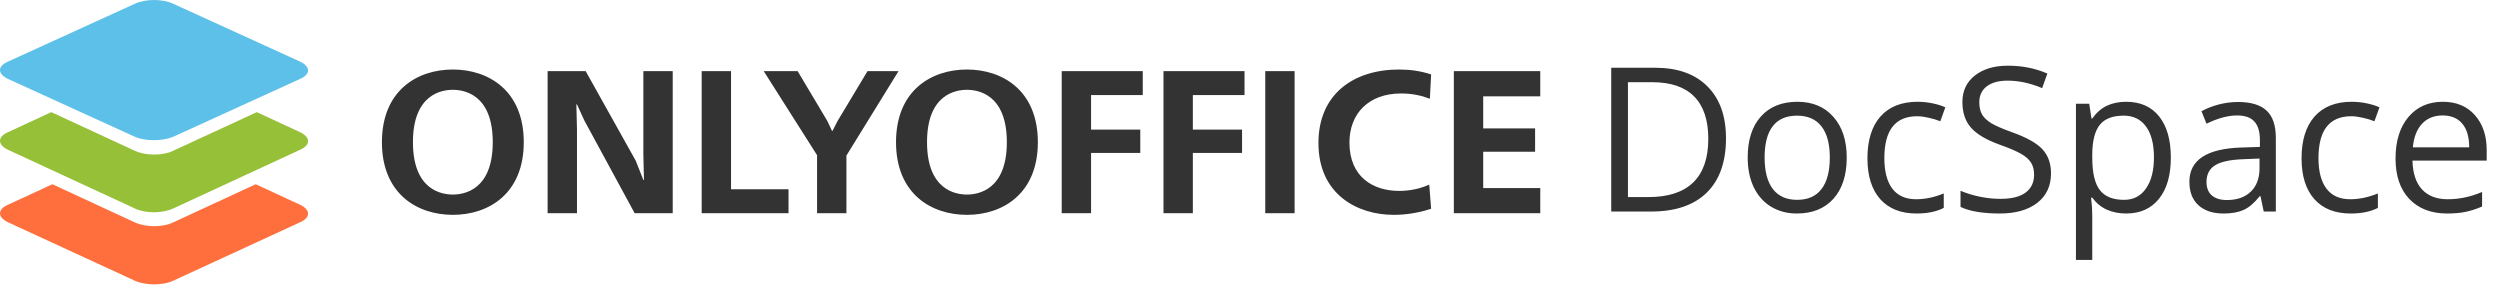
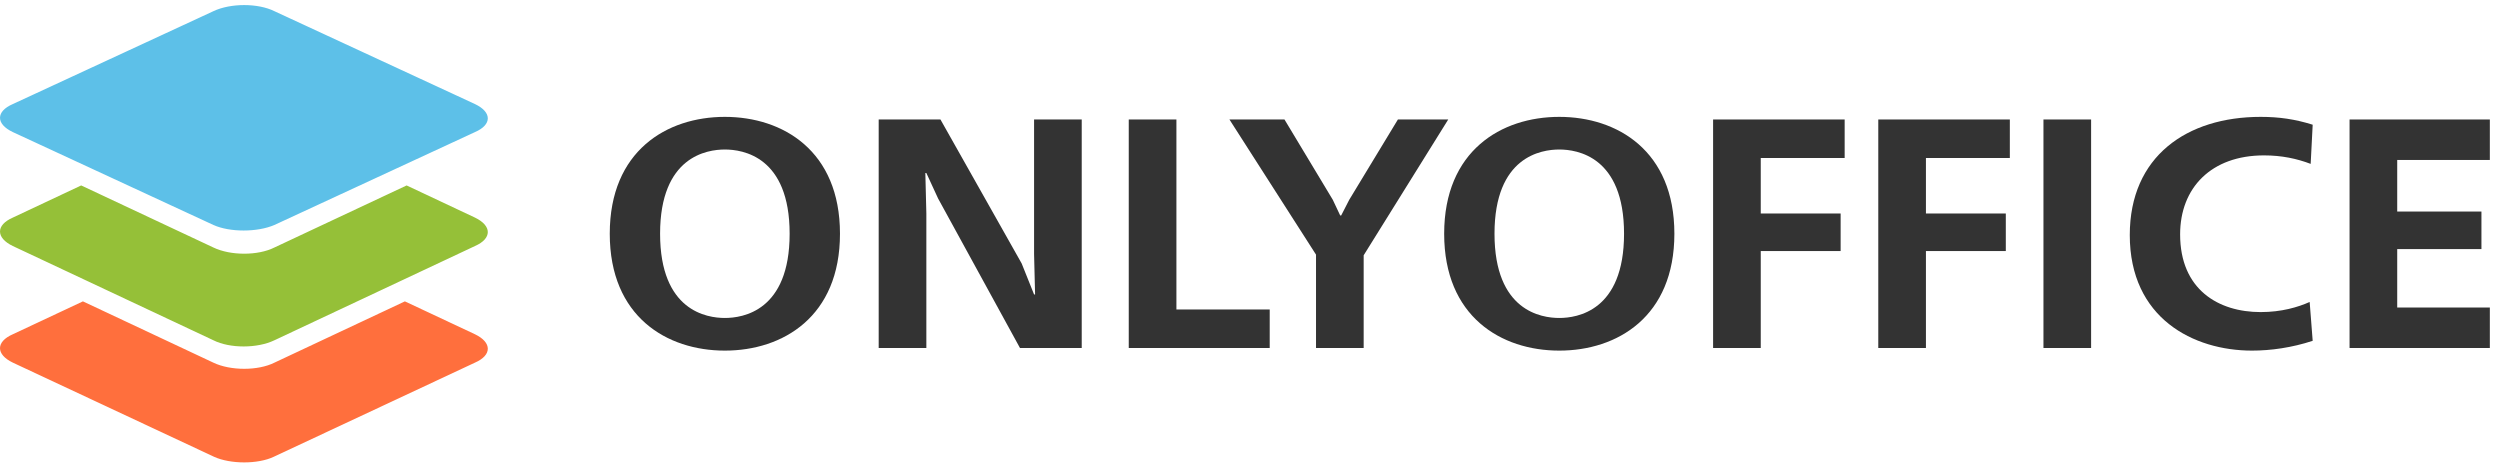
- <svg xmlns="http://www.w3.org/2000/svg" width="211" height="24" viewBox="0 0 211 24" fill="none">
-   <path fill-rule="evenodd" clip-rule="evenodd" d="M11.411 23.706L0.685 18.765C-0.228 18.334 -0.228 17.667 0.685 17.275L4.419 15.549L11.371 18.765C12.285 19.196 13.755 19.196 14.629 18.765L21.581 15.549L25.315 17.275C26.228 17.706 26.228 18.373 25.315 18.765L14.589 23.706C13.755 24.098 12.285 24.098 11.411 23.706Z" fill="#FF6F3D" />
-   <path fill-rule="evenodd" clip-rule="evenodd" d="M11.376 17.592L0.683 12.645C-0.228 12.213 -0.228 11.546 0.683 11.153L4.327 9.465L11.376 12.723C12.287 13.155 13.752 13.155 14.624 12.723L21.673 9.465L25.317 11.153C26.228 11.585 26.228 12.252 25.317 12.645L14.624 17.592C13.713 18.023 12.248 18.023 11.376 17.592Z" fill="#95C038" />
-   <path fill-rule="evenodd" clip-rule="evenodd" d="M11.376 11.541L0.683 6.665C-0.228 6.24 -0.228 5.582 0.683 5.195L11.376 0.319C12.287 -0.106 13.752 -0.106 14.624 0.319L25.317 5.195C26.228 5.62 26.228 6.278 25.317 6.665L14.624 11.541C13.713 11.928 12.248 11.928 11.376 11.541Z" fill="#5DC0E8" />
-   <path fill-rule="evenodd" clip-rule="evenodd" d="M171.943 17.123C172.717 16.526 173.105 15.693 173.105 14.625C173.105 13.795 172.864 13.12 172.383 12.6C171.907 12.079 171.032 11.592 169.76 11.139C169.001 10.867 168.437 10.621 168.066 10.4C167.701 10.173 167.441 9.927 167.286 9.661C167.131 9.39 167.053 9.044 167.053 8.624C167.053 8.054 167.264 7.608 167.684 7.287C168.105 6.966 168.689 6.806 169.436 6.806C170.382 6.806 171.356 7.016 172.358 7.437L172.798 6.208C171.785 5.765 170.675 5.544 169.469 5.544C168.312 5.544 167.383 5.821 166.68 6.374C165.977 6.927 165.626 7.672 165.626 8.607C165.626 9.498 165.866 10.22 166.348 10.773C166.835 11.327 167.643 11.806 168.772 12.21C169.58 12.497 170.18 12.755 170.573 12.981C170.971 13.208 171.254 13.457 171.42 13.729C171.591 13.994 171.677 14.337 171.677 14.758C171.677 15.394 171.439 15.892 170.963 16.252C170.487 16.606 169.779 16.783 168.838 16.783C168.263 16.783 167.682 16.722 167.095 16.601C166.508 16.479 165.966 16.313 165.468 16.102V17.464C166.243 17.835 167.35 18.02 168.788 18.02C170.116 18.02 171.168 17.721 171.943 17.123ZM144.039 16.269C145.129 15.206 145.674 13.673 145.674 11.67C145.674 9.794 145.151 8.333 144.105 7.287C143.06 6.241 141.593 5.718 139.706 5.718H135.987V17.854H139.349C141.391 17.854 142.954 17.326 144.039 16.269ZM142.985 8.142C143.782 8.944 144.18 10.137 144.18 11.72C144.18 13.341 143.757 14.567 142.91 15.397C142.063 16.221 140.799 16.634 139.117 16.634H137.398V6.938H139.449C141.015 6.938 142.194 7.34 142.985 8.142ZM154.743 16.775C155.49 15.939 155.864 14.78 155.864 13.297C155.864 11.852 155.487 10.707 154.735 9.86C153.988 9.014 152.978 8.59 151.705 8.59C150.388 8.59 149.359 9.005 148.617 9.835C147.876 10.66 147.505 11.814 147.505 13.297C147.505 14.254 147.676 15.09 148.019 15.804C148.363 16.518 148.85 17.065 149.48 17.447C150.111 17.829 150.833 18.02 151.647 18.02C152.964 18.02 153.996 17.605 154.743 16.775ZM149.63 15.953C149.165 15.344 148.933 14.459 148.933 13.297C148.933 12.124 149.162 11.241 149.622 10.649C150.081 10.057 150.761 9.761 151.663 9.761C152.577 9.761 153.266 10.062 153.73 10.665C154.201 11.263 154.436 12.14 154.436 13.297C154.436 14.464 154.201 15.353 153.73 15.961C153.266 16.565 152.582 16.866 151.68 16.866C150.778 16.866 150.095 16.562 149.63 15.953ZM161.753 18.02C160.436 18.02 159.415 17.616 158.69 16.808C157.971 15.995 157.611 14.846 157.611 13.363C157.611 11.841 157.976 10.665 158.707 9.835C159.443 9.005 160.489 8.59 161.845 8.59C162.282 8.59 162.719 8.637 163.156 8.731C163.593 8.826 163.936 8.936 164.185 9.063L163.762 10.234C163.458 10.112 163.126 10.012 162.766 9.935C162.406 9.852 162.088 9.811 161.811 9.811C159.963 9.811 159.039 10.989 159.039 13.347C159.039 14.464 159.263 15.322 159.711 15.92C160.165 16.518 160.835 16.816 161.72 16.816C162.478 16.816 163.256 16.653 164.053 16.327V17.547C163.444 17.862 162.677 18.02 161.753 18.02ZM179.443 18.02C178.85 18.02 178.308 17.912 177.816 17.696C177.329 17.475 176.919 17.137 176.587 16.684H176.487C176.554 17.215 176.587 17.718 176.587 18.194V21.938H175.209V8.756H176.33L176.521 10.002H176.587C176.941 9.503 177.354 9.144 177.824 8.922C178.294 8.701 178.834 8.59 179.443 8.59C180.649 8.59 181.579 9.003 182.232 9.827C182.89 10.652 183.219 11.808 183.219 13.297C183.219 14.791 182.885 15.953 182.215 16.783C181.551 17.608 180.627 18.02 179.443 18.02ZM179.243 9.761C178.314 9.761 177.641 10.018 177.226 10.533C176.811 11.047 176.598 11.866 176.587 12.99V13.297C176.587 14.575 176.8 15.491 177.226 16.044C177.652 16.592 178.336 16.866 179.277 16.866C180.062 16.866 180.677 16.548 181.119 15.912C181.568 15.275 181.792 14.398 181.792 13.28C181.792 12.146 181.568 11.277 181.119 10.674C180.677 10.065 180.051 9.761 179.243 9.761ZM190.786 16.559L191.06 17.854H192.081V11.645C192.081 10.582 191.818 9.811 191.292 9.329C190.772 8.848 189.969 8.607 188.885 8.607C188.348 8.607 187.811 8.676 187.275 8.814C186.743 8.953 186.254 9.144 185.805 9.387L186.229 10.441C187.186 9.977 188.044 9.744 188.802 9.744C189.477 9.744 189.967 9.916 190.271 10.259C190.581 10.596 190.736 11.122 190.736 11.836V12.4L189.192 12.45C186.254 12.539 184.784 13.502 184.784 15.339C184.784 16.197 185.039 16.858 185.548 17.323C186.063 17.788 186.771 18.02 187.673 18.02C188.348 18.02 188.91 17.92 189.358 17.721C189.812 17.516 190.266 17.129 190.719 16.559H190.786ZM189.964 16.177C189.477 16.648 188.805 16.883 187.947 16.883C187.405 16.883 186.981 16.753 186.677 16.493C186.378 16.233 186.229 15.854 186.229 15.355C186.229 14.719 186.469 14.252 186.951 13.953C187.438 13.648 188.229 13.477 189.325 13.438L190.703 13.38V14.202C190.703 15.048 190.456 15.707 189.964 16.177ZM198.394 18.02C197.077 18.02 196.056 17.616 195.331 16.808C194.611 15.995 194.251 14.846 194.251 13.363C194.251 11.841 194.617 10.665 195.347 9.835C196.083 9.005 197.129 8.59 198.485 8.59C198.922 8.59 199.359 8.637 199.796 8.731C200.234 8.826 200.577 8.936 200.826 9.063L200.402 10.234C200.098 10.112 199.766 10.012 199.406 9.935C199.047 9.852 198.728 9.811 198.452 9.811C196.603 9.811 195.679 10.989 195.679 13.347C195.679 14.464 195.903 15.322 196.352 15.92C196.805 16.518 197.475 16.816 198.36 16.816C199.118 16.816 199.896 16.653 200.693 16.327V17.547C200.084 17.862 199.318 18.02 198.394 18.02ZM203.345 16.791C204.125 17.61 205.188 18.02 206.533 18.02C207.147 18.02 207.67 17.973 208.102 17.879C208.539 17.79 209.001 17.641 209.488 17.431V16.202C208.53 16.612 207.562 16.816 206.582 16.816C205.653 16.816 204.931 16.54 204.416 15.986C203.907 15.433 203.638 14.622 203.611 13.554H209.878V12.683C209.878 11.454 209.546 10.466 208.882 9.719C208.218 8.967 207.316 8.59 206.176 8.59C204.958 8.59 203.987 9.022 203.262 9.885C202.543 10.748 202.183 11.913 202.183 13.38C202.183 14.835 202.57 15.973 203.345 16.791ZM204.408 10.458C204.845 9.982 205.429 9.744 206.159 9.744C206.879 9.744 207.432 9.977 207.819 10.441C208.207 10.901 208.4 11.565 208.4 12.434H203.644C203.721 11.592 203.976 10.934 204.408 10.458ZM32.234 12C32.234 7.648 35.201 5.867 38.22 5.867C41.239 5.867 44.206 7.648 44.206 12C44.206 16.352 41.239 18.133 38.22 18.133C35.201 18.133 32.234 16.352 32.234 12ZM41.588 12C41.588 7.94 39.145 7.58 38.22 7.58C37.295 7.58 34.852 7.94 34.852 12C34.852 16.06 37.295 16.42 38.22 16.42C39.145 16.42 41.588 16.06 41.588 12ZM48.697 17.996H46.219V6.004H49.43L53.653 13.559L54.299 15.187H54.351L54.299 13.062V6.004H56.777V17.996H53.566L49.308 10.15L48.697 8.813H48.645L48.697 10.938V17.996ZM59.222 17.996H66.552V15.975H61.7V6.004H59.222V17.996ZM68.96 13.097L64.458 6.004H67.32L69.832 10.218L70.216 11.041H70.269L70.688 10.218L73.218 6.004H75.836L71.438 13.131V17.996H68.96V13.097ZM81.609 5.867C78.59 5.867 75.624 7.648 75.624 12C75.624 16.352 78.59 18.133 81.609 18.133C84.628 18.133 87.595 16.352 87.595 12C87.595 7.648 84.628 5.867 81.609 5.867ZM81.609 7.58C82.534 7.58 84.977 7.94 84.977 12C84.977 16.06 82.534 16.42 81.609 16.42C80.684 16.42 78.241 16.06 78.241 12C78.241 7.94 80.684 7.58 81.609 7.58ZM92.086 17.996H89.608V6.004H96.449V8.025H92.086V10.938H96.24V12.908H92.086V17.996ZM98.198 17.996H100.676V12.908H104.829V10.938H100.676V8.025H105.038V6.004H98.198V17.996ZM109.265 17.996H106.787V6.004H109.265V17.996ZM120.629 15.581C120.019 15.855 119.164 16.112 118.082 16.112C115.883 16.112 113.893 14.93 113.893 12.034C113.893 9.584 115.516 7.888 118.256 7.888C119.181 7.888 119.966 8.06 120.682 8.334L120.786 6.278C119.862 5.987 119.041 5.867 118.082 5.867C114.242 5.867 111.276 7.94 111.276 12.069C111.276 16.437 114.591 18.133 117.628 18.133C118.605 18.133 119.704 17.979 120.786 17.619L120.629 15.581ZM129.999 17.996H122.704V6.004H129.999V8.128H125.182V10.835H129.562V12.805H125.182V15.872H129.999V17.996Z" fill="#333333" />
+ <svg xmlns="http://www.w3.org/2000/svg" width="246" height="46" viewBox="0 0 246 46" fill="none">
+   <path fill-rule="evenodd" clip-rule="evenodd" d="M21.067 44.949L1.265 35.684C-0.422 34.875 -0.422 33.625 1.265 32.89L8.159 29.655L20.993 35.684C22.68 36.493 25.393 36.493 27.007 35.684L39.841 29.655L46.735 32.89C48.422 33.699 48.422 34.949 46.735 35.684L26.933 44.949C25.393 45.684 22.68 45.684 21.067 44.949Z" fill="#FF6F3D" />
+   <path fill-rule="evenodd" clip-rule="evenodd" d="M21.002 33.484L1.261 24.209C-0.42 23.399 -0.42 22.148 1.261 21.412L7.988 18.247L21.002 24.356C22.684 25.166 25.389 25.166 26.998 24.356L40.012 18.247L46.739 21.412C48.42 22.221 48.42 23.473 46.739 24.209L26.998 33.484C25.316 34.294 22.611 34.294 21.002 33.484Z" fill="#95C038" />
+   <path fill-rule="evenodd" clip-rule="evenodd" d="M21.002 22.139L1.261 12.997C-0.42 12.199 -0.42 10.966 1.261 10.24L21.002 1.099C22.684 0.3 25.389 0.3 26.998 1.099L46.739 10.24C48.42 11.038 48.42 12.272 46.739 12.997L26.998 22.139C25.316 22.864 22.611 22.864 21.002 22.139Z" fill="#5DC0E8" />
+   <path d="M71.327 11.5C65.614 11.5 60 14.841 60 23C60 31.159 65.614 34.5 71.327 34.5C77.04 34.5 82.654 31.159 82.654 23C82.654 14.841 77.04 11.5 71.327 11.5ZM71.327 14.712C73.077 14.712 77.7 15.387 77.7 23C77.7 30.613 73.077 31.288 71.327 31.288C69.577 31.288 64.953 30.613 64.953 23C64.953 15.387 69.577 14.712 71.327 14.712Z" fill="#333333" />
+   <path d="M86.463 11.757V34.243H91.153V21.008L91.054 17.025H91.153L92.308 19.531L100.366 34.243H106.442V11.757H101.753V24.992L101.852 28.975H101.753L100.531 25.923L92.54 11.757H86.463Z" fill="#333333" />
+   <path d="M111.069 11.757V34.243H124.939V30.453H115.759V11.757H111.069Z" fill="#333333" />
+   <path d="M120.976 11.757L129.496 25.056V34.243H134.185V25.12L142.507 11.757H137.554L132.765 19.659L131.973 21.201H131.874L131.147 19.659L126.392 11.757H120.976Z" fill="#333333" />
+   <path d="M153.433 11.5C147.72 11.5 142.106 14.841 142.106 23C142.106 31.159 147.72 34.5 153.433 34.5C159.145 34.5 164.759 31.159 164.759 23C164.759 14.841 159.145 11.5 153.433 11.5ZM153.433 14.712C155.183 14.712 159.806 15.387 159.806 23C159.806 30.613 155.183 31.288 153.433 31.288C151.682 31.288 147.059 30.613 147.059 23C147.059 15.387 151.682 14.712 153.433 14.712Z" fill="#333333" />
+   <path d="M168.569 11.757V34.243H173.258V24.703H181.118V21.008H173.258V15.547H181.514V11.757H168.569Z" fill="#333333" />
+   <path d="M184.823 11.757V34.243H189.512V24.703H197.371V21.008H189.512V15.547H197.768V11.757H184.823Z" fill="#333333" />
+   <path d="M201.076 34.243H205.765V11.757H201.076V34.243Z" fill="#333333" />
+   <path d="M227.271 29.714C226.115 30.228 224.497 30.709 222.449 30.709C218.288 30.709 214.524 28.493 214.524 23.064C214.524 18.471 217.595 15.29 222.779 15.29C224.53 15.29 226.016 15.612 227.37 16.126L227.568 12.271C225.818 11.725 224.266 11.5 222.449 11.5C215.184 11.5 209.57 15.387 209.57 23.128C209.57 31.32 215.845 34.5 221.591 34.5C223.44 34.5 225.52 34.211 227.568 33.536L227.271 29.714Z" fill="#333333" />
+   <path d="M231.196 11.757V34.243H245V30.26H235.886V24.51H244.174V20.816H235.886V15.74H245V11.757H231.196Z" fill="#333333" />
</svg>
